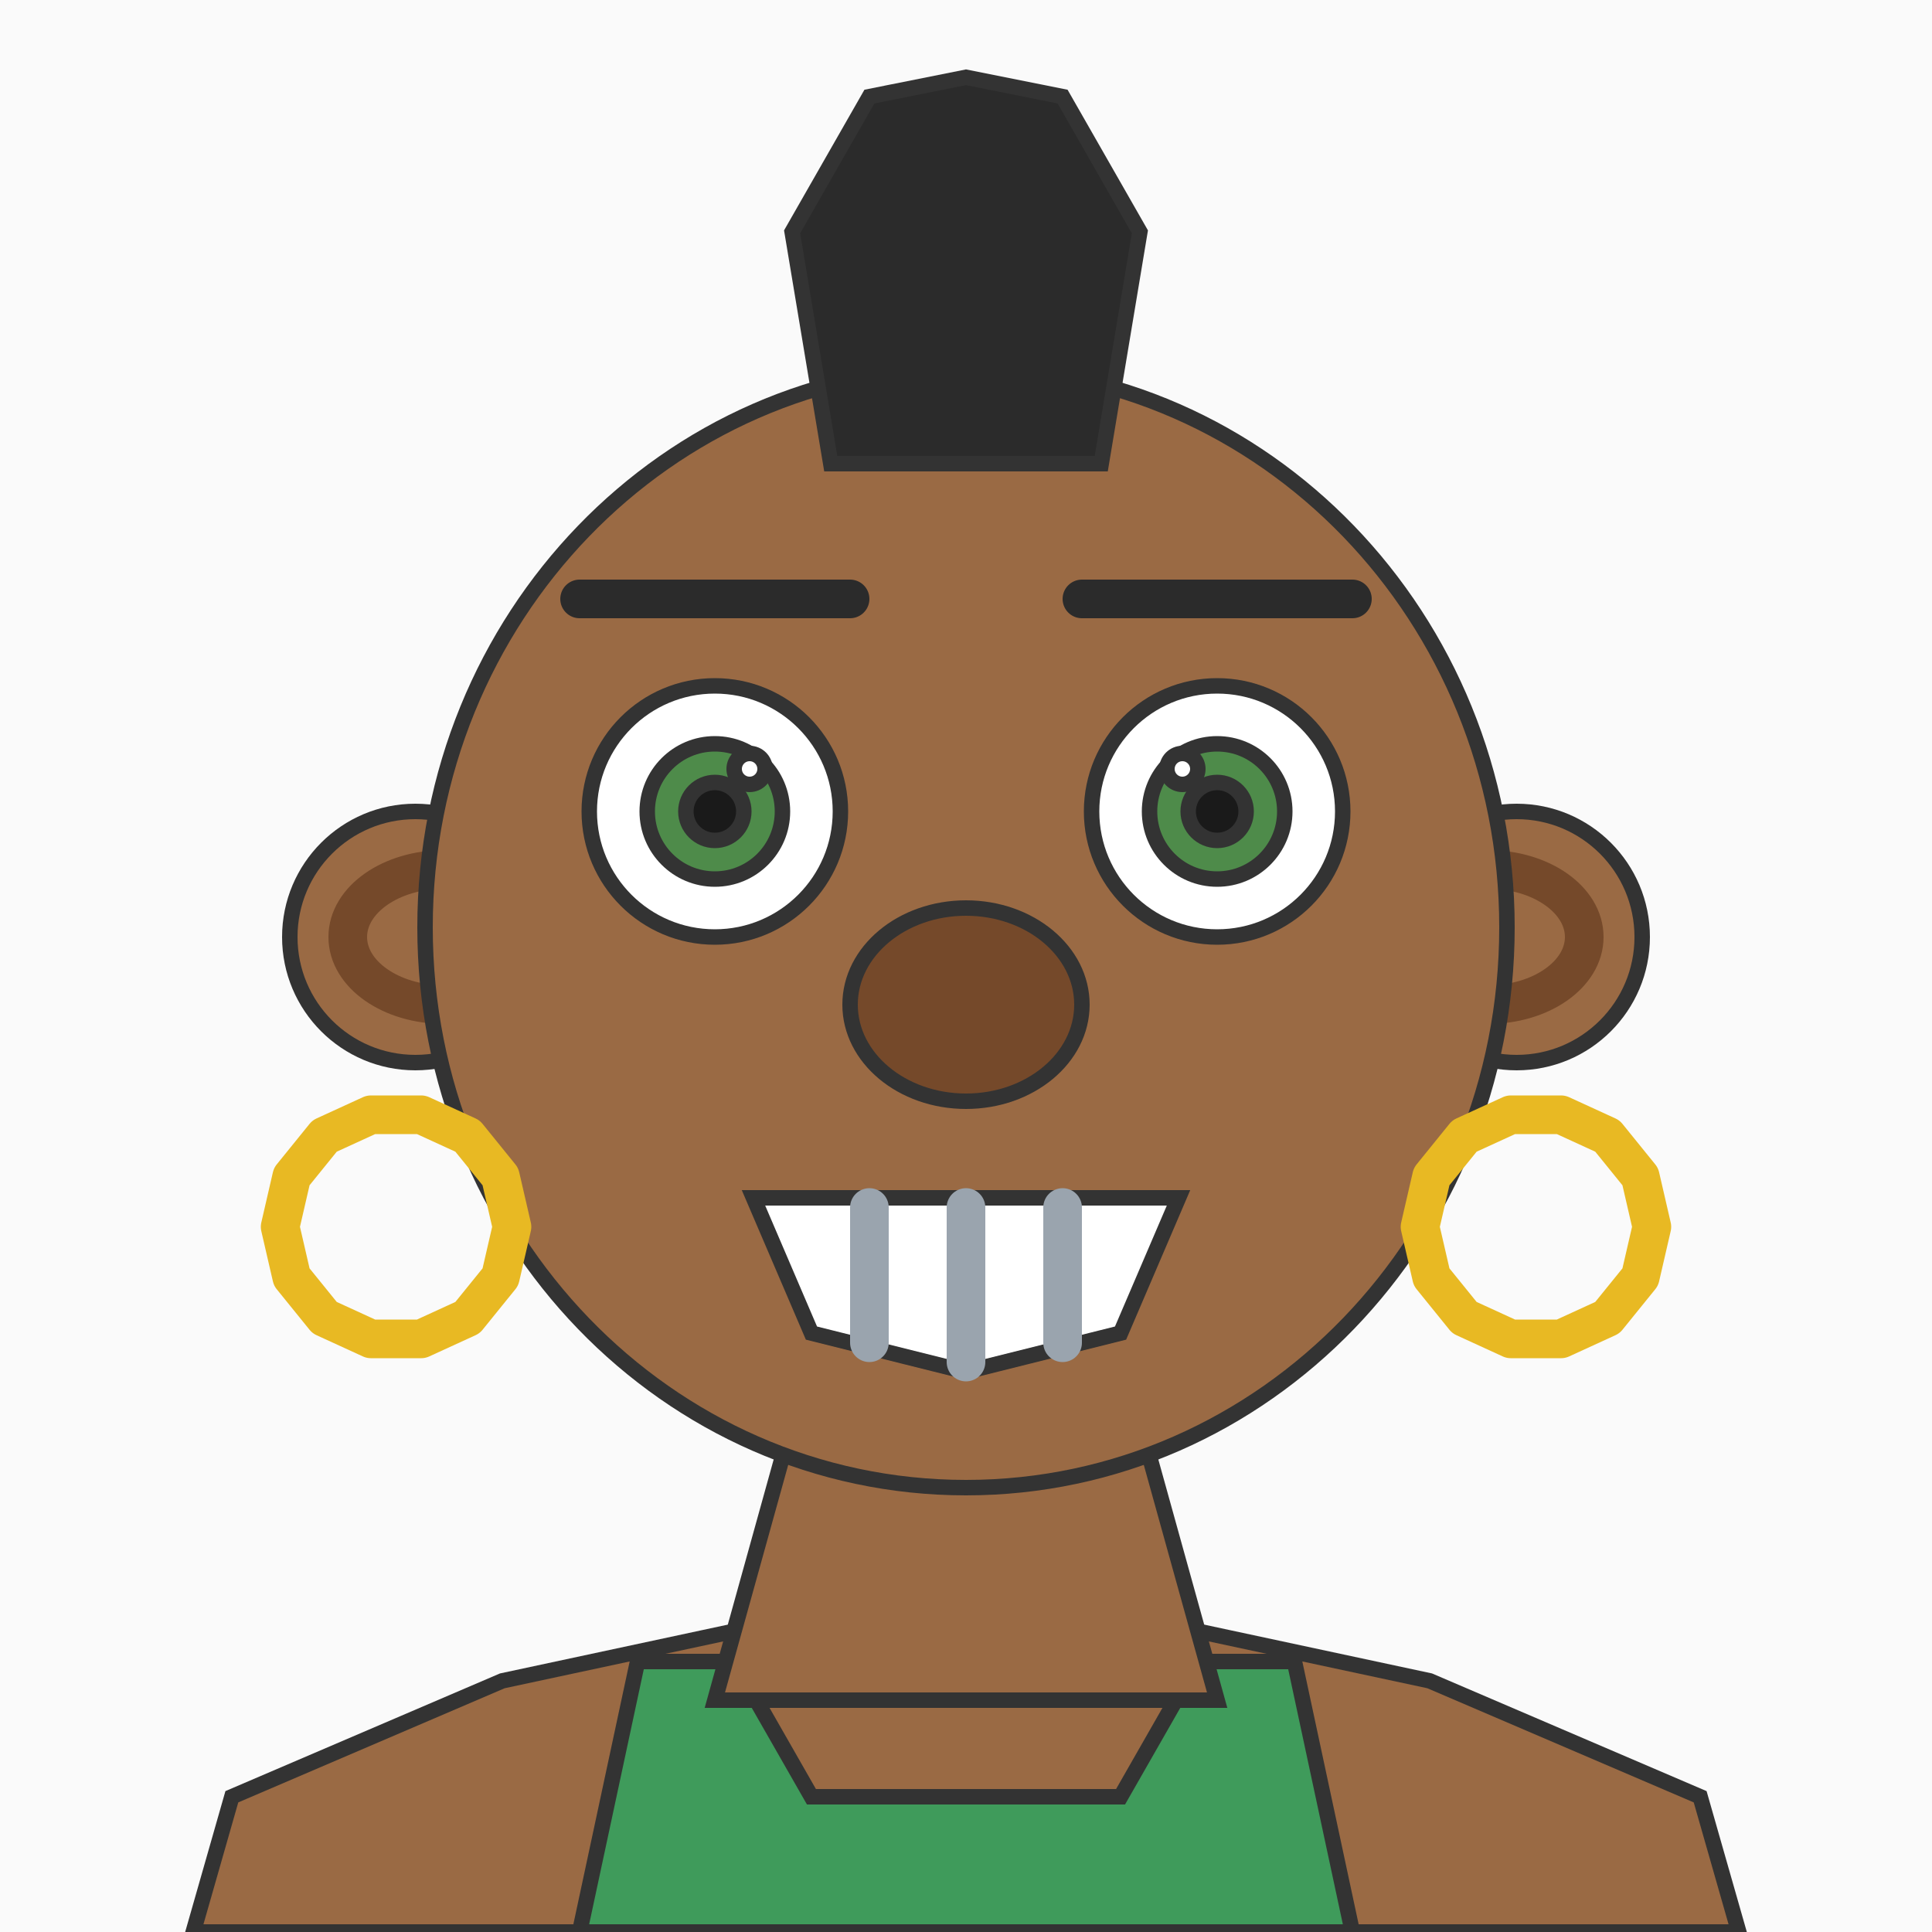
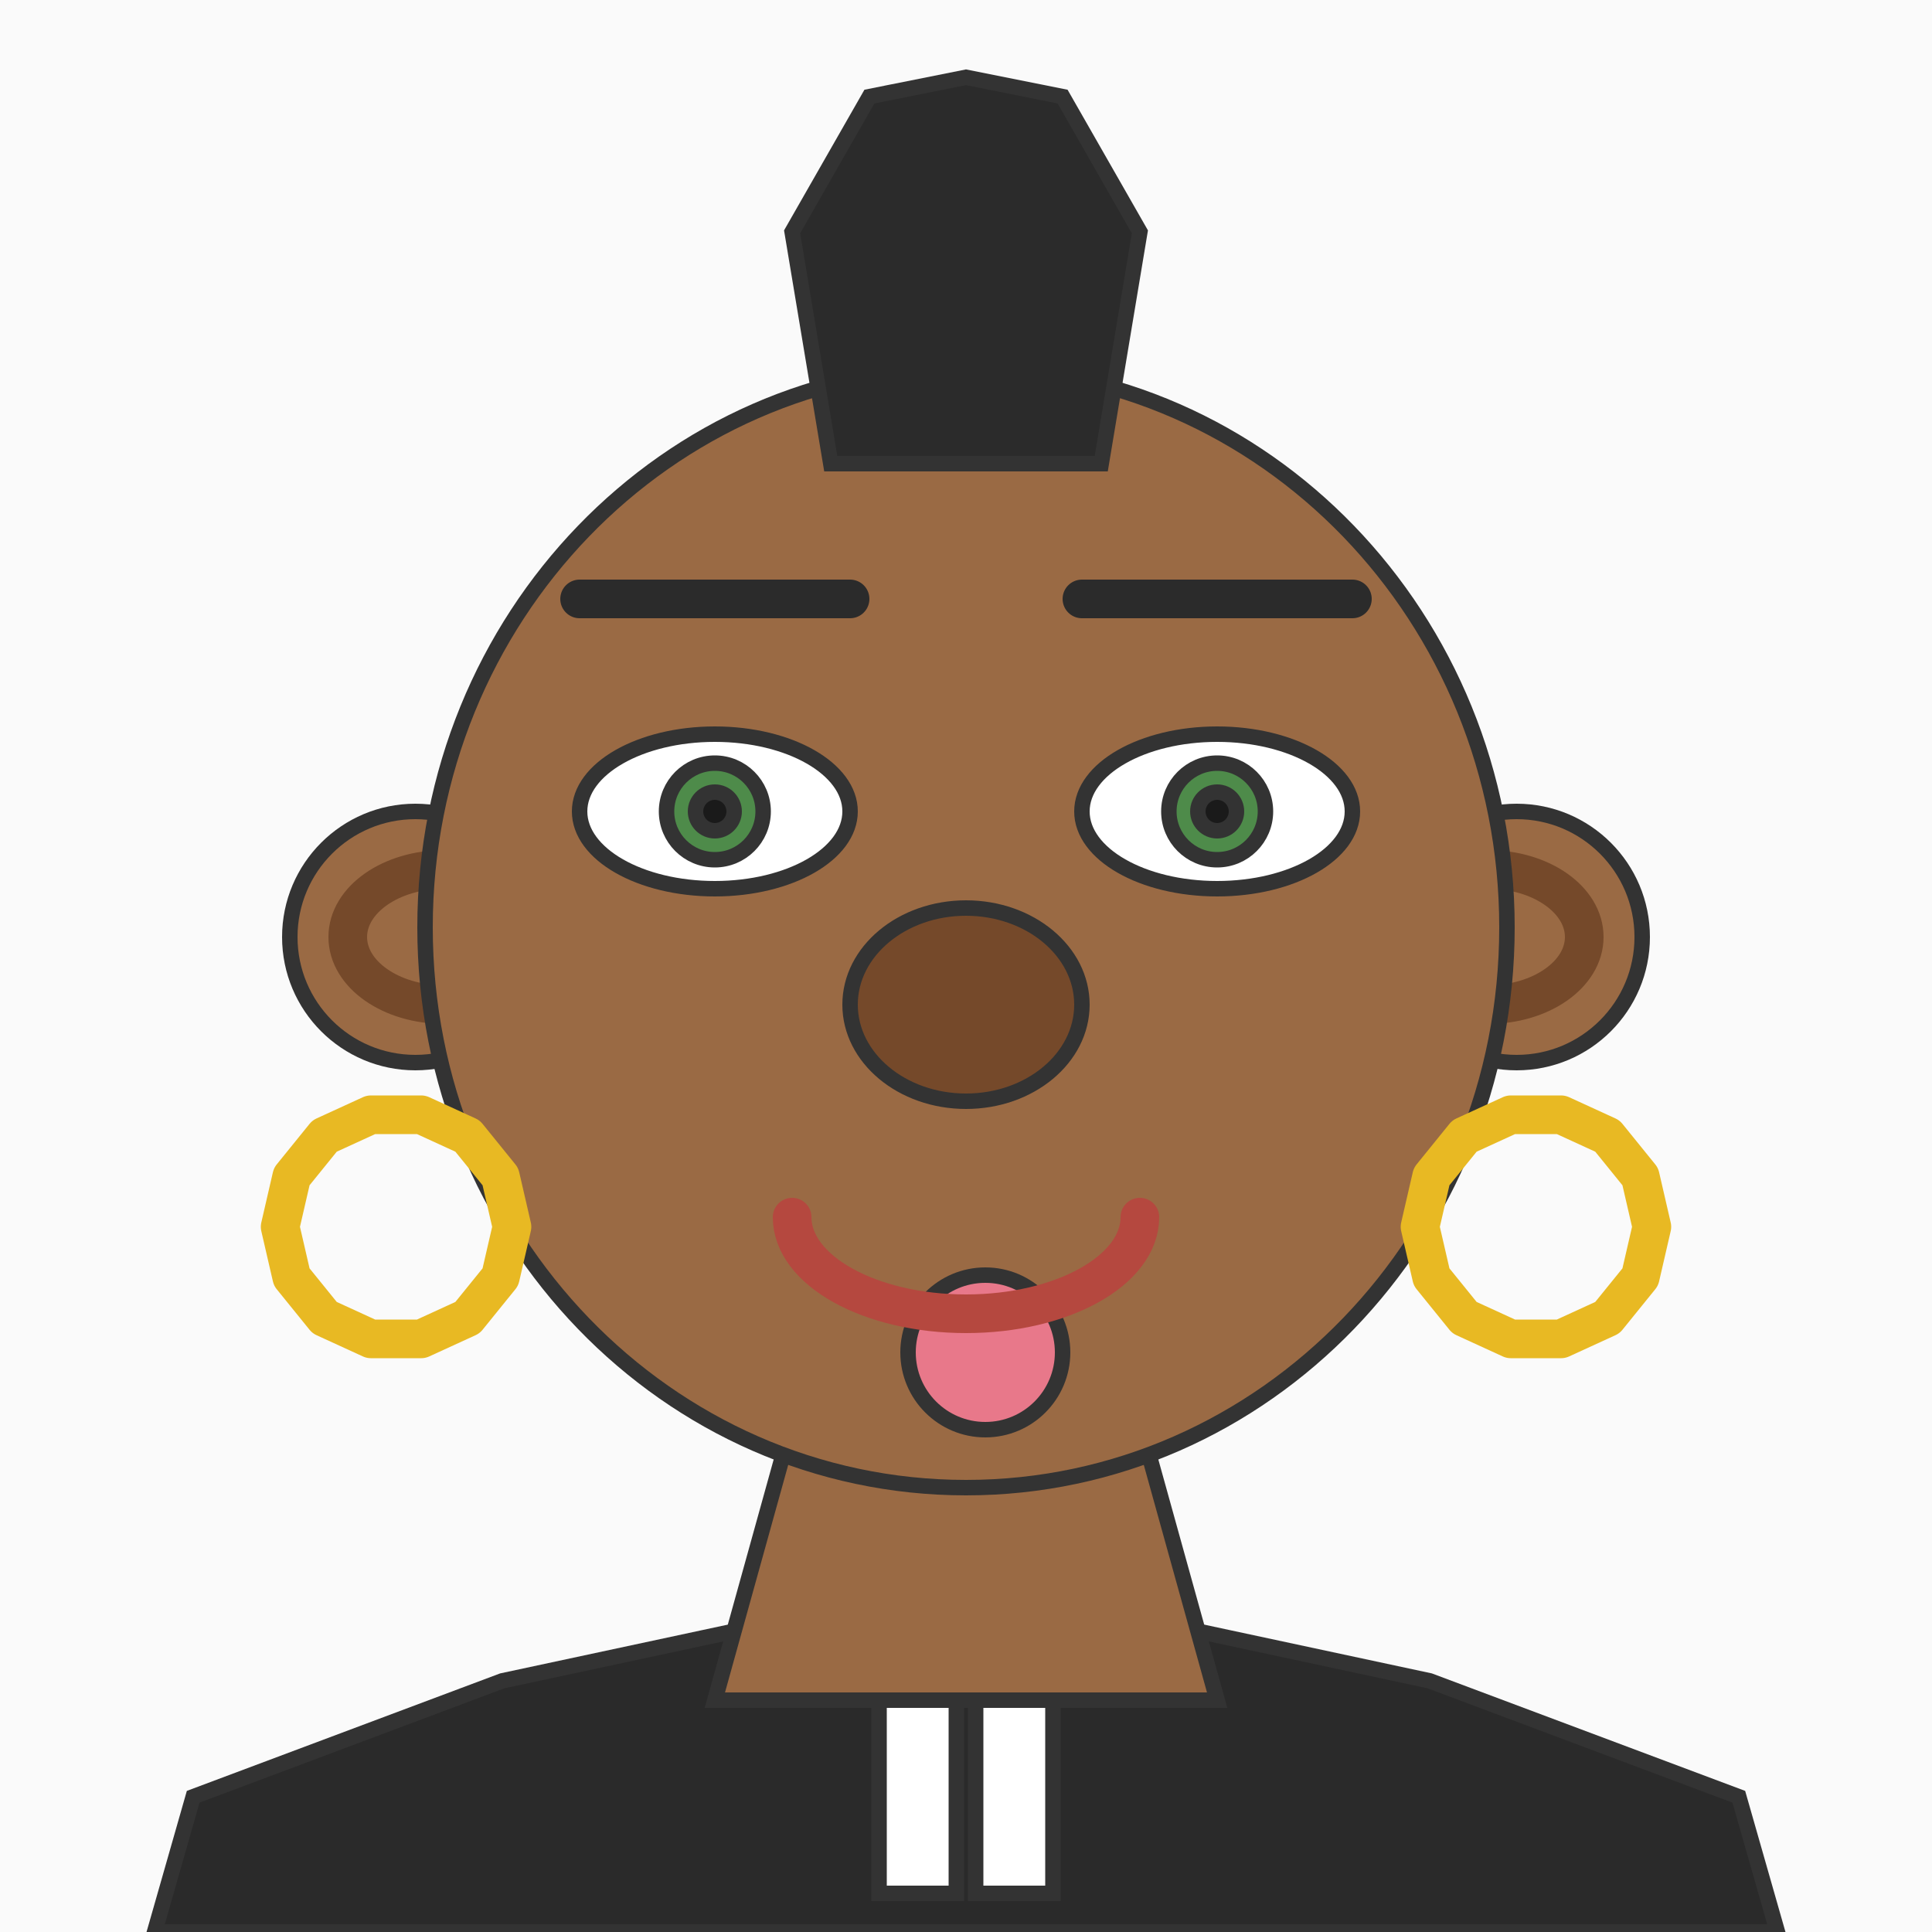
<svg xmlns="http://www.w3.org/2000/svg" viewBox="0 0 100 100" width="200" height="200">
  <rect width="100" height="100" fill="#fafafa" />
-   <polygon points="10,100 12,93 26,87 40,84 60,84 74,87 88,93 90,100" fill="#9A6A44" stroke="#333" stroke-width="0.8" />
-   <polygon points="30,100 33,86 38,86 42,93 58,93 62,86 67,86 70,100" fill="#3F9B5B" stroke="#333" stroke-width="0.8" />
+   <polygon points="8,100 10,93 26,87 40,84 60,84 74,87 90,93 92,100" fill="#2A2A2A" stroke="#333" stroke-width="0.8" />
+   <rect x="45.5" y="85" width="4" height="13" fill="#FFFFFF" stroke="#333" stroke-width="0.8" />
+   <rect x="50.5" y="85" width="4" height="13" fill="#FFFFFF" stroke="#333" stroke-width="0.8" />
  <polygon points="42,70 58,70 63,88 37,88" fill="#9A6A44" stroke="#333" stroke-width="0.8" />
  <ellipse cx="21.5" cy="48.5" rx="6.5" ry="6.5" fill="#9A6A44" stroke="#333" stroke-width="0.8" />
  <path d="M23 45 A5 3.5 0 0 0 23 52" fill="none" stroke="#75492A" stroke-width="2" stroke-linecap="round" stroke-linejoin="round" />
  <ellipse cx="78.5" cy="48.5" rx="6.5" ry="6.5" fill="#9A6A44" stroke="#333" stroke-width="0.8" />
  <path d="M77 45 A5 3.5 0 0 1 77 52" fill="none" stroke="#75492A" stroke-width="2" stroke-linecap="round" stroke-linejoin="round" />
  <ellipse cx="50" cy="48" rx="28" ry="29" fill="#9A6A44" stroke="#333" stroke-width="0.8" />
-   <polygon points="39,62 61,62 58,69 50,71 42,69" fill="#FFFFFF" stroke="#333" stroke-width="0.8" />
-   <polyline points="45,62.5 45,69.5" fill="none" stroke="#9AA4AE" stroke-width="2" stroke-linecap="round" stroke-linejoin="round" />
-   <polyline points="50,62.5 50,70.5" fill="none" stroke="#9AA4AE" stroke-width="2" stroke-linecap="round" stroke-linejoin="round" />
-   <polyline points="55,62.5 55,69.5" fill="none" stroke="#9AA4AE" stroke-width="2" stroke-linecap="round" stroke-linejoin="round" />
+   <ellipse cx="51" cy="70" rx="4" ry="4" fill="#E8788A" stroke="#333" stroke-width="0.8" />
+   <path d="M41 63 A9 5 0 0 0 59 63" fill="none" stroke="#B5483F" stroke-width="2" stroke-linecap="round" stroke-linejoin="round" />
  <ellipse cx="50" cy="52" rx="6" ry="5" fill="#75492A" stroke="#333" stroke-width="0.8" />
-   <ellipse cx="37" cy="42" rx="6.5" ry="6.5" fill="#FFFFFF" stroke="#333" stroke-width="0.8" />
-   <ellipse cx="37" cy="42" rx="3.5" ry="3.5" fill="#4E8B4A" stroke="#333" stroke-width="0.8" />
-   <ellipse cx="37" cy="42" rx="1.5" ry="1.5" fill="#1A1A1A" stroke="#333" stroke-width="0.8" />
-   <ellipse cx="38.8" cy="39.8" rx="0.8" ry="0.8" fill="#FFFFFF" stroke="#333" stroke-width="0.8" />
-   <ellipse cx="63" cy="42" rx="6.5" ry="6.5" fill="#FFFFFF" stroke="#333" stroke-width="0.8" />
-   <ellipse cx="63" cy="42" rx="3.5" ry="3.5" fill="#4E8B4A" stroke="#333" stroke-width="0.8" />
-   <ellipse cx="63" cy="42" rx="1.5" ry="1.5" fill="#1A1A1A" stroke="#333" stroke-width="0.8" />
-   <ellipse cx="61.2" cy="39.8" rx="0.8" ry="0.8" fill="#FFFFFF" stroke="#333" stroke-width="0.8" />
+   <ellipse cx="37" cy="42" rx="7" ry="4" fill="#FFFFFF" stroke="#333" stroke-width="0.8" />
+   <ellipse cx="37" cy="42" rx="2.5" ry="2.5" fill="#4E8B4A" stroke="#333" stroke-width="0.8" />
+   <ellipse cx="37" cy="42" rx="1" ry="1" fill="#1A1A1A" stroke="#333" stroke-width="0.8" />
+   <ellipse cx="63" cy="42" rx="7" ry="4" fill="#FFFFFF" stroke="#333" stroke-width="0.8" />
+   <ellipse cx="63" cy="42" rx="2.5" ry="2.5" fill="#4E8B4A" stroke="#333" stroke-width="0.8" />
+   <ellipse cx="63" cy="42" rx="1" ry="1" fill="#1A1A1A" stroke="#333" stroke-width="0.8" />
  <polyline points="30,31 44,31" fill="none" stroke="#2B2B2B" stroke-width="2" stroke-linecap="round" stroke-linejoin="round" />
  <polyline points="70,31 56,31" fill="none" stroke="#2B2B2B" stroke-width="2" stroke-linecap="round" stroke-linejoin="round" />
  <polygon points="43,24 41,12 45,5 50,4 55,5 59,12 57,24" fill="#2B2B2B" stroke="#333" stroke-width="0.8" />
  <polyline points="26.5,63.5 25.9,66.1 24.2,68.2 21.8,69.3 19.2,69.3 16.8,68.2 15.1,66.1 14.5,63.5 15.1,60.9 16.8,58.8 19.2,57.7 21.8,57.7 24.2,58.8 25.9,60.9 26.5,63.5" fill="none" stroke="#E8B923" stroke-width="2" stroke-linecap="round" stroke-linejoin="round" />
  <polyline points="73.5,63.5 74.1,66.1 75.8,68.2 78.2,69.3 80.8,69.3 83.2,68.2 84.9,66.1 85.5,63.5 84.9,60.9 83.2,58.8 80.8,57.7 78.2,57.7 75.8,58.8 74.1,60.9 73.5,63.5" fill="none" stroke="#E8B923" stroke-width="2" stroke-linecap="round" stroke-linejoin="round" />
</svg>
